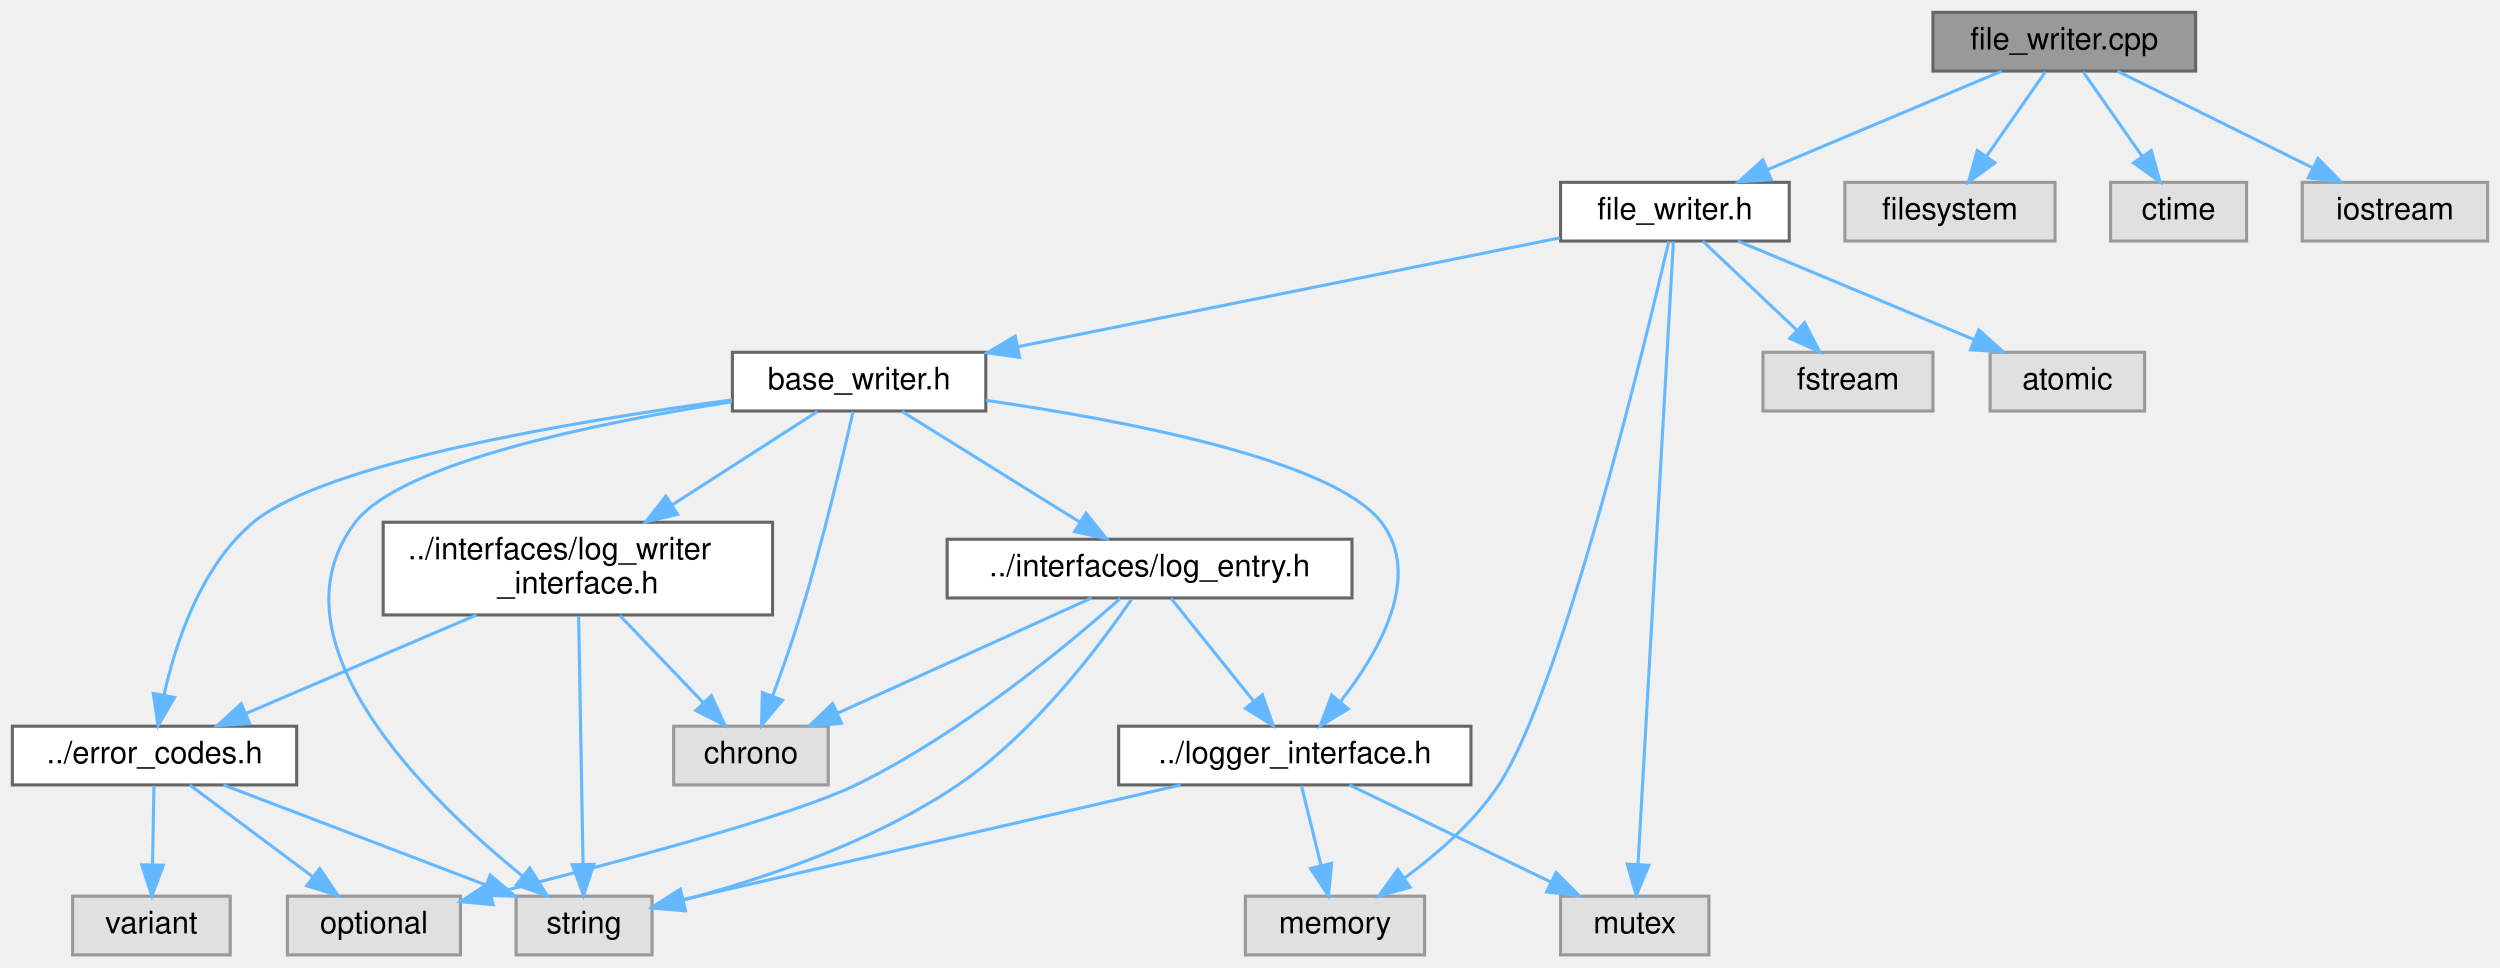
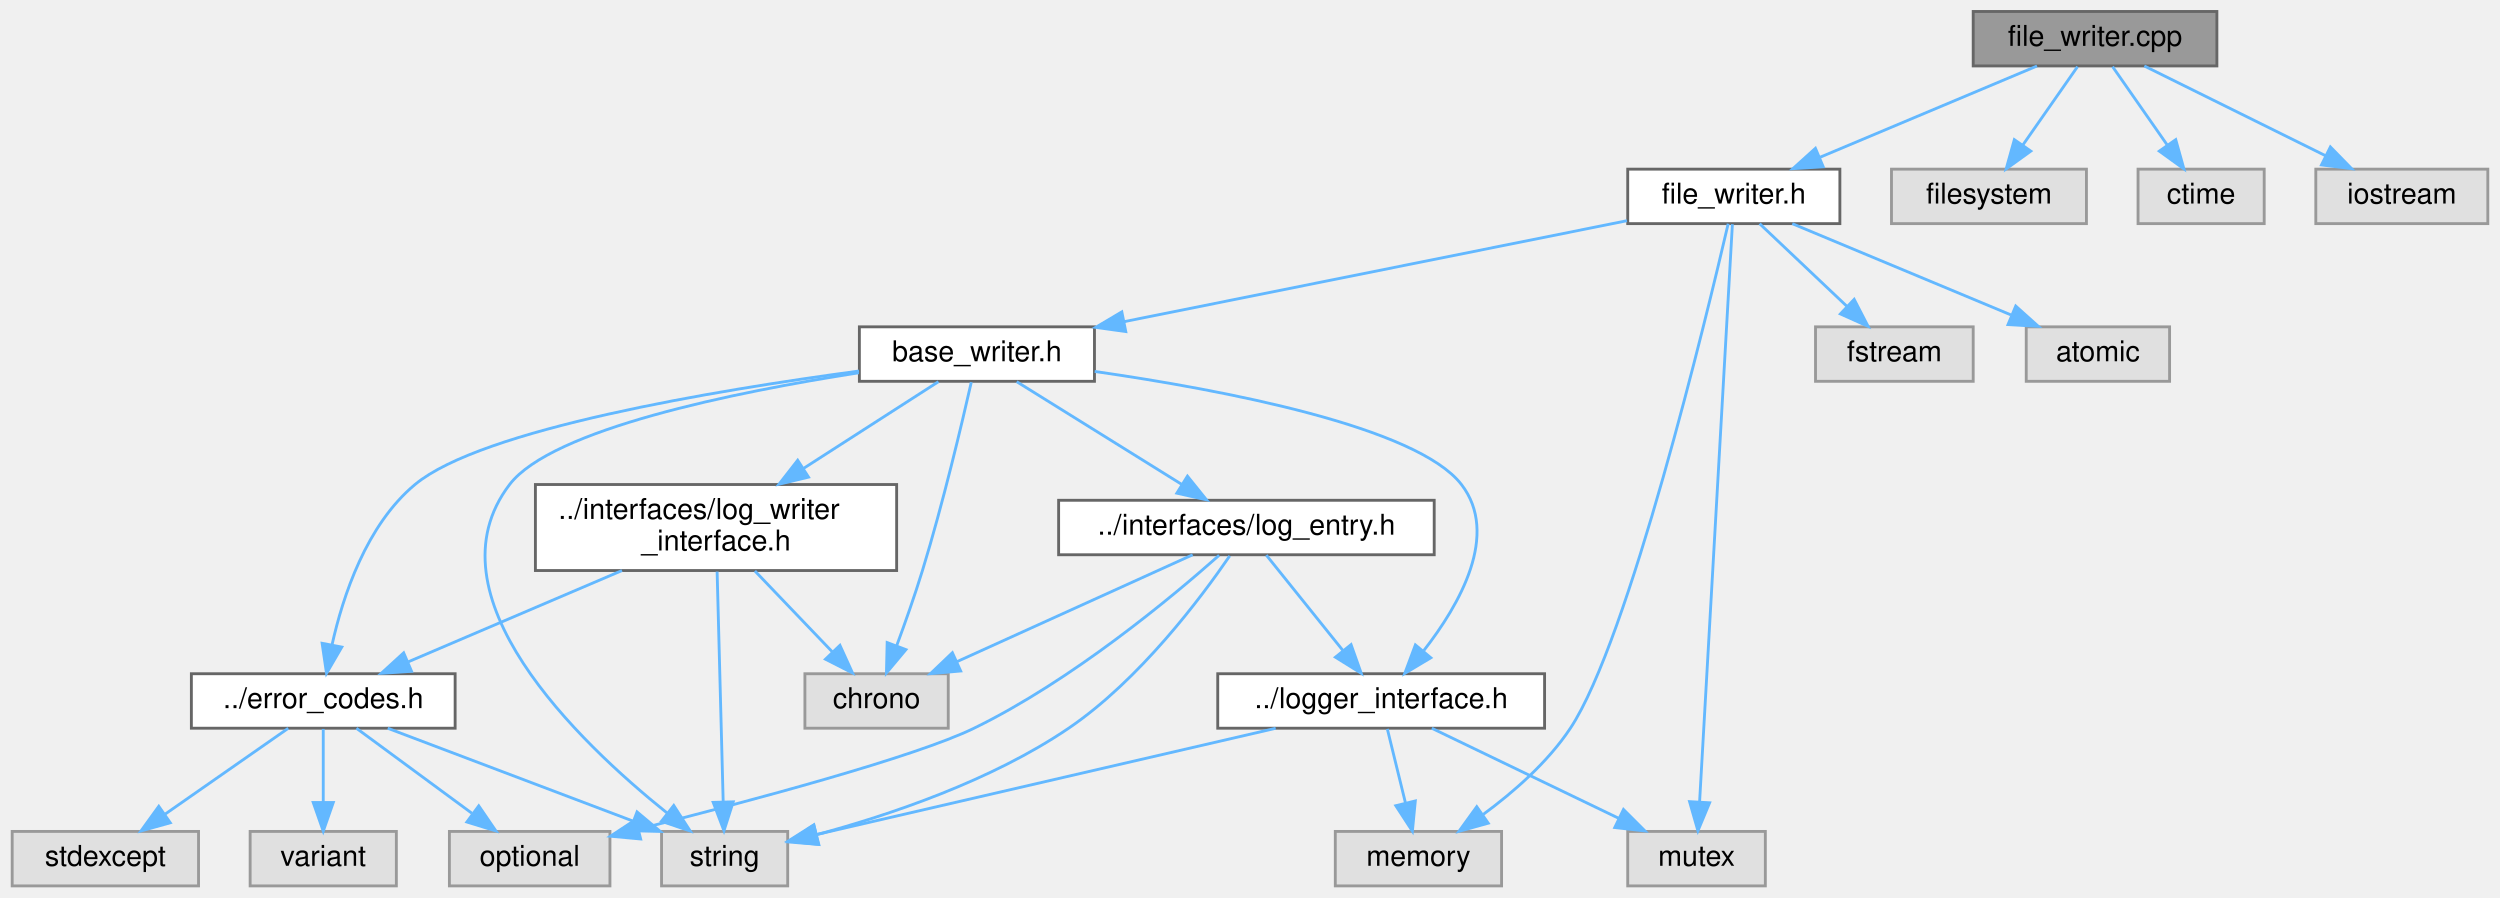
- <svg xmlns="http://www.w3.org/2000/svg" xmlns:xlink="http://www.w3.org/1999/xlink" width="809pt" height="313pt" viewBox="0.00 0.00 809.00 313.00">
+ <svg xmlns="http://www.w3.org/2000/svg" xmlns:xlink="http://www.w3.org/1999/xlink" width="872pt" height="313pt" viewBox="0.00 0.00 871.50 313.00">
  <g id="graph0" class="graph" transform="scale(1 1) rotate(0) translate(4 309)">
    <g id="Node000001" class="node">
      <g id="a_Node000001">
        <a xlink:title=" ">
-           <polygon fill="#999999" stroke="#666666" points="706.5,-305 621.5,-305 621.5,-286 706.5,-286 706.5,-305" />
-           <text text-anchor="middle" x="664" y="-293" font-family="Helvetica,sans-Serif" font-size="10.00">file_writer.cpp</text>
+           <polygon fill="#999999" stroke="#666666" points="769,-305 684,-305 684,-286 769,-286 769,-305" />
+           <text text-anchor="middle" x="726.5" y="-293" font-family="Helvetica,sans-Serif" font-size="10.00">file_writer.cpp</text>
        </a>
      </g>
    </g>
    <g id="Node000002" class="node">
      <g id="a_Node000002">
        <a xlink:href="file__writer_8h.html" target="_top" xlink:title=" ">
-           <polygon fill="white" stroke="#666666" points="575,-250 501,-250 501,-231 575,-231 575,-250" />
-           <text text-anchor="middle" x="538" y="-238" font-family="Helvetica,sans-Serif" font-size="10.00">file_writer.h</text>
+           <polygon fill="white" stroke="#666666" points="637.5,-250 563.5,-250 563.5,-231 637.5,-231 637.5,-250" />
+           <text text-anchor="middle" x="600.5" y="-238" font-family="Helvetica,sans-Serif" font-size="10.00">file_writer.h</text>
        </a>
      </g>
    </g>
    <g id="edge1_Node000001_Node000002" class="edge">
      <g id="a_edge1_Node000001_Node000002">
        <a xlink:title=" ">
-           <path fill="none" stroke="#63b8ff" d="M643.76,-285.98C623.3,-277.38 591.47,-263.99 568.07,-254.15" />
-           <polygon fill="#63b8ff" stroke="#63b8ff" points="569.19,-250.82 558.61,-250.17 566.47,-257.27 569.19,-250.82" />
-         </a>
-       </g>
-     </g>
-     <g id="Node000016" class="node">
-       <g id="a_Node000016">
-         <a xlink:title=" ">
-           <polygon fill="#e0e0e0" stroke="#999999" points="661,-250 593,-250 593,-231 661,-231 661,-250" />
-           <text text-anchor="middle" x="627" y="-238" font-family="Helvetica,sans-Serif" font-size="10.00">filesystem</text>
-         </a>
-       </g>
-     </g>
-     <g id="edge26_Node000001_Node000016" class="edge">
-       <g id="a_edge26_Node000001_Node000016">
-         <a xlink:title=" ">
-           <path fill="none" stroke="#63b8ff" d="M657.89,-285.75C652.72,-278.34 645.15,-267.5 638.81,-258.41" />
-           <polygon fill="#63b8ff" stroke="#63b8ff" points="641.59,-256.29 633,-250.09 635.85,-260.29 641.59,-256.29" />
+           <path fill="none" stroke="#63b8ff" d="M706.26,-285.98C685.8,-277.38 653.97,-263.99 630.57,-254.15" />
+           <polygon fill="#63b8ff" stroke="#63b8ff" points="631.69,-250.82 621.11,-250.17 628.97,-257.27 631.69,-250.82" />
        </a>
      </g>
    </g>
    <g id="Node000017" class="node">
      <g id="a_Node000017">
        <a xlink:title=" ">
-           <polygon fill="#e0e0e0" stroke="#999999" points="723,-250 679,-250 679,-231 723,-231 723,-250" />
-           <text text-anchor="middle" x="701" y="-238" font-family="Helvetica,sans-Serif" font-size="10.00">ctime</text>
+           <polygon fill="#e0e0e0" stroke="#999999" points="723.5,-250 655.5,-250 655.5,-231 723.5,-231 723.5,-250" />
+           <text text-anchor="middle" x="689.5" y="-238" font-family="Helvetica,sans-Serif" font-size="10.00">filesystem</text>
        </a>
      </g>
    </g>
    <g id="edge27_Node000001_Node000017" class="edge">
      <g id="a_edge27_Node000001_Node000017">
        <a xlink:title=" ">
-           <path fill="none" stroke="#63b8ff" d="M670.11,-285.75C675.28,-278.34 682.85,-267.5 689.19,-258.41" />
-           <polygon fill="#63b8ff" stroke="#63b8ff" points="692.15,-260.29 695,-250.09 686.41,-256.29 692.15,-260.29" />
+           <path fill="none" stroke="#63b8ff" d="M720.39,-285.75C715.22,-278.34 707.65,-267.5 701.31,-258.41" />
+           <polygon fill="#63b8ff" stroke="#63b8ff" points="704.09,-256.29 695.5,-250.09 698.35,-260.29 704.09,-256.29" />
        </a>
      </g>
    </g>
    <g id="Node000018" class="node">
      <g id="a_Node000018">
        <a xlink:title=" ">
-           <polygon fill="#e0e0e0" stroke="#999999" points="801,-250 741,-250 741,-231 801,-231 801,-250" />
-           <text text-anchor="middle" x="771" y="-238" font-family="Helvetica,sans-Serif" font-size="10.00">iostream</text>
+           <polygon fill="#e0e0e0" stroke="#999999" points="785.5,-250 741.5,-250 741.5,-231 785.5,-231 785.5,-250" />
+           <text text-anchor="middle" x="763.5" y="-238" font-family="Helvetica,sans-Serif" font-size="10.00">ctime</text>
        </a>
      </g>
    </g>
    <g id="edge28_Node000001_Node000018" class="edge">
      <g id="a_edge28_Node000001_Node000018">
        <a xlink:title=" ">
-           <path fill="none" stroke="#63b8ff" d="M681.19,-285.98C698.25,-277.54 724.63,-264.47 744.4,-254.68" />
-           <polygon fill="#63b8ff" stroke="#63b8ff" points="746.09,-257.75 753.5,-250.17 742.98,-251.47 746.09,-257.75" />
+           <path fill="none" stroke="#63b8ff" d="M732.61,-285.75C737.78,-278.34 745.35,-267.5 751.69,-258.41" />
+           <polygon fill="#63b8ff" stroke="#63b8ff" points="754.65,-260.29 757.5,-250.09 748.91,-256.29 754.65,-260.29" />
+         </a>
+       </g>
+     </g>
+     <g id="Node000019" class="node">
+       <g id="a_Node000019">
+         <a xlink:title=" ">
+           <polygon fill="#e0e0e0" stroke="#999999" points="863.5,-250 803.5,-250 803.5,-231 863.5,-231 863.5,-250" />
+           <text text-anchor="middle" x="833.5" y="-238" font-family="Helvetica,sans-Serif" font-size="10.00">iostream</text>
+         </a>
+       </g>
+     </g>
+     <g id="edge29_Node000001_Node000019" class="edge">
+       <g id="a_edge29_Node000001_Node000019">
+         <a xlink:title=" ">
+           <path fill="none" stroke="#63b8ff" d="M743.69,-285.98C760.75,-277.54 787.13,-264.47 806.9,-254.68" />
+           <polygon fill="#63b8ff" stroke="#63b8ff" points="808.59,-257.75 816,-250.17 805.48,-251.47 808.59,-257.75" />
        </a>
      </g>
    </g>
    <g id="Node000003" class="node">
      <g id="a_Node000003">
        <a xlink:href="base__writer_8h.html" target="_top" xlink:title=" ">
-           <polygon fill="white" stroke="#666666" points="315,-195 233,-195 233,-176 315,-176 315,-195" />
-           <text text-anchor="middle" x="274" y="-183" font-family="Helvetica,sans-Serif" font-size="10.00">base_writer.h</text>
+           <polygon fill="white" stroke="#666666" points="377.5,-195 295.5,-195 295.5,-176 377.5,-176 377.5,-195" />
+           <text text-anchor="middle" x="336.5" y="-183" font-family="Helvetica,sans-Serif" font-size="10.00">base_writer.h</text>
        </a>
      </g>
    </g>
    <g id="edge2_Node000002_Node000003" class="edge">
      <g id="a_edge2_Node000002_Node000003">
        <a xlink:title=" ">
-           <path fill="none" stroke="#63b8ff" d="M500.74,-232.02C454.9,-222.82 376.85,-207.15 325.35,-196.81" />
-           <polygon fill="#63b8ff" stroke="#63b8ff" points="325.92,-193.35 315.42,-194.82 324.54,-200.22 325.92,-193.35" />
+           <path fill="none" stroke="#63b8ff" d="M563.24,-232.02C517.4,-222.82 439.35,-207.15 387.85,-196.81" />
+           <polygon fill="#63b8ff" stroke="#63b8ff" points="388.42,-193.35 377.92,-194.82 387.04,-200.22 388.42,-193.35" />
        </a>
      </g>
    </g>
    <g id="Node000007" class="node">
      <g id="a_Node000007">
        <a xlink:title=" ">
-           <polygon fill="#e0e0e0" stroke="#999999" points="457,-19 399,-19 399,0 457,0 457,-19" />
-           <text text-anchor="middle" x="428" y="-7" font-family="Helvetica,sans-Serif" font-size="10.00">memory</text>
-         </a>
-       </g>
-     </g>
-     <g id="edge25_Node000002_Node000007" class="edge">
-       <g id="a_edge25_Node000002_Node000007">
-         <a xlink:title=" ">
-           <path fill="none" stroke="#63b8ff" d="M536.04,-230.97C528.58,-198.86 501.3,-85.59 481,-55 473.11,-43.11 461.14,-32.68 450.56,-24.91" />
-           <polygon fill="#63b8ff" stroke="#63b8ff" points="452.34,-21.88 442.13,-19.03 448.34,-27.62 452.34,-21.88" />
+           <polygon fill="#e0e0e0" stroke="#999999" points="519.5,-19 461.5,-19 461.5,0 519.5,0 519.5,-19" />
+           <text text-anchor="middle" x="490.5" y="-7" font-family="Helvetica,sans-Serif" font-size="10.00">memory</text>
+         </a>
+       </g>
+     </g>
+     <g id="edge26_Node000002_Node000007" class="edge">
+       <g id="a_edge26_Node000002_Node000007">
+         <a xlink:title=" ">
+           <path fill="none" stroke="#63b8ff" d="M598.54,-230.97C591.08,-198.86 563.8,-85.59 543.5,-55 535.61,-43.11 523.64,-32.68 513.06,-24.91" />
+           <polygon fill="#63b8ff" stroke="#63b8ff" points="514.84,-21.88 504.63,-19.03 510.84,-27.62 514.84,-21.88" />
        </a>
      </g>
    </g>
    <g id="Node000008" class="node">
      <g id="a_Node000008">
        <a xlink:title=" ">
-           <polygon fill="#e0e0e0" stroke="#999999" points="549,-19 501,-19 501,0 549,0 549,-19" />
-           <text text-anchor="middle" x="525" y="-7" font-family="Helvetica,sans-Serif" font-size="10.00">mutex</text>
-         </a>
-       </g>
-     </g>
-     <g id="edge23_Node000002_Node000008" class="edge">
-       <g id="a_edge23_Node000002_Node000008">
-         <a xlink:title=" ">
-           <path fill="none" stroke="#63b8ff" d="M537.51,-230.8C535.6,-197.29 528.72,-76.08 526.06,-29.2" />
-           <polygon fill="#63b8ff" stroke="#63b8ff" points="529.56,-28.99 525.49,-19.21 522.57,-29.39 529.56,-28.99" />
-         </a>
-       </g>
-     </g>
-     <g id="Node000014" class="node">
-       <g id="a_Node000014">
-         <a xlink:title=" ">
-           <polygon fill="#e0e0e0" stroke="#999999" points="621.5,-195 566.5,-195 566.5,-176 621.5,-176 621.5,-195" />
-           <text text-anchor="middle" x="594" y="-183" font-family="Helvetica,sans-Serif" font-size="10.00">fstream</text>
-         </a>
-       </g>
-     </g>
-     <g id="edge22_Node000002_Node000014" class="edge">
-       <g id="a_edge22_Node000002_Node000014">
-         <a xlink:title=" ">
-           <path fill="none" stroke="#63b8ff" d="M547,-230.98C555.19,-223.23 567.51,-211.58 577.47,-202.14" />
-           <polygon fill="#63b8ff" stroke="#63b8ff" points="579.98,-204.59 584.84,-195.17 575.17,-199.5 579.98,-204.59" />
+           <polygon fill="#e0e0e0" stroke="#999999" points="611.5,-19 563.5,-19 563.5,0 611.5,0 611.5,-19" />
+           <text text-anchor="middle" x="587.5" y="-7" font-family="Helvetica,sans-Serif" font-size="10.00">mutex</text>
+         </a>
+       </g>
+     </g>
+     <g id="edge24_Node000002_Node000008" class="edge">
+       <g id="a_edge24_Node000002_Node000008">
+         <a xlink:title=" ">
+           <path fill="none" stroke="#63b8ff" d="M600.01,-230.8C598.1,-197.29 591.22,-76.08 588.56,-29.2" />
+           <polygon fill="#63b8ff" stroke="#63b8ff" points="592.06,-28.99 587.99,-19.21 585.07,-29.39 592.06,-28.99" />
        </a>
      </g>
    </g>
    <g id="Node000015" class="node">
      <g id="a_Node000015">
        <a xlink:title=" ">
-           <polygon fill="#e0e0e0" stroke="#999999" points="690,-195 640,-195 640,-176 690,-176 690,-195" />
-           <text text-anchor="middle" x="665" y="-183" font-family="Helvetica,sans-Serif" font-size="10.00">atomic</text>
-         </a>
-       </g>
-     </g>
-     <g id="edge24_Node000002_Node000015" class="edge">
-       <g id="a_edge24_Node000002_Node000015">
-         <a xlink:title=" ">
-           <path fill="none" stroke="#63b8ff" d="M558.4,-230.98C579.02,-222.38 611.11,-208.99 634.69,-199.15" />
-           <polygon fill="#63b8ff" stroke="#63b8ff" points="636.34,-202.25 644.22,-195.17 633.65,-195.79 636.34,-202.25" />
+           <polygon fill="#e0e0e0" stroke="#999999" points="684,-195 629,-195 629,-176 684,-176 684,-195" />
+           <text text-anchor="middle" x="656.5" y="-183" font-family="Helvetica,sans-Serif" font-size="10.00">fstream</text>
+         </a>
+       </g>
+     </g>
+     <g id="edge23_Node000002_Node000015" class="edge">
+       <g id="a_edge23_Node000002_Node000015">
+         <a xlink:title=" ">
+           <path fill="none" stroke="#63b8ff" d="M609.5,-230.98C617.69,-223.23 630.01,-211.58 639.97,-202.14" />
+           <polygon fill="#63b8ff" stroke="#63b8ff" points="642.48,-204.59 647.34,-195.17 637.67,-199.5 642.48,-204.59" />
+         </a>
+       </g>
+     </g>
+     <g id="Node000016" class="node">
+       <g id="a_Node000016">
+         <a xlink:title=" ">
+           <polygon fill="#e0e0e0" stroke="#999999" points="752.5,-195 702.5,-195 702.5,-176 752.5,-176 752.5,-195" />
+           <text text-anchor="middle" x="727.5" y="-183" font-family="Helvetica,sans-Serif" font-size="10.00">atomic</text>
+         </a>
+       </g>
+     </g>
+     <g id="edge25_Node000002_Node000016" class="edge">
+       <g id="a_edge25_Node000002_Node000016">
+         <a xlink:title=" ">
+           <path fill="none" stroke="#63b8ff" d="M620.9,-230.98C641.52,-222.38 673.61,-208.99 697.19,-199.15" />
+           <polygon fill="#63b8ff" stroke="#63b8ff" points="698.84,-202.25 706.72,-195.17 696.15,-195.79 698.84,-202.25" />
        </a>
      </g>
    </g>
    <g id="Node000004" class="node">
      <g id="a_Node000004">
        <a xlink:title=" ">
-           <polygon fill="#e0e0e0" stroke="#999999" points="207,-19 163,-19 163,0 207,0 207,-19" />
-           <text text-anchor="middle" x="185" y="-7" font-family="Helvetica,sans-Serif" font-size="10.00">string</text>
+           <polygon fill="#e0e0e0" stroke="#999999" points="270.5,-19 226.5,-19 226.5,0 270.5,0 270.5,-19" />
+           <text text-anchor="middle" x="248.5" y="-7" font-family="Helvetica,sans-Serif" font-size="10.00">string</text>
        </a>
      </g>
    </g>
    <g id="edge3_Node000003_Node000004" class="edge">
      <g id="a_edge3_Node000003_Node000004">
        <a xlink:title=" ">
-           <path fill="none" stroke="#63b8ff" d="M232.81,-178.98C189.54,-172.24 125.73,-159.29 111,-140 81.7,-101.62 134.34,-50.45 165.1,-25.48" />
-           <polygon fill="#63b8ff" stroke="#63b8ff" points="167.43,-28.1 173.11,-19.16 163.09,-22.61 167.43,-28.1" />
+           <path fill="none" stroke="#63b8ff" d="M295.31,-178.98C252.04,-172.24 188.23,-159.29 173.5,-140 144.1,-101.5 197.32,-50.38 228.4,-25.45" />
+           <polygon fill="#63b8ff" stroke="#63b8ff" points="230.75,-28.05 236.49,-19.14 226.45,-22.53 230.75,-28.05" />
        </a>
      </g>
    </g>
    <g id="Node000005" class="node">
      <g id="a_Node000005">
        <a xlink:title=" ">
-           <polygon fill="#e0e0e0" stroke="#999999" points="264,-74 214,-74 214,-55 264,-55 264,-74" />
-           <text text-anchor="middle" x="239" y="-62" font-family="Helvetica,sans-Serif" font-size="10.00">chrono</text>
+           <polygon fill="#e0e0e0" stroke="#999999" points="326.5,-74 276.5,-74 276.5,-55 326.5,-55 326.5,-74" />
+           <text text-anchor="middle" x="301.5" y="-62" font-family="Helvetica,sans-Serif" font-size="10.00">chrono</text>
        </a>
      </g>
    </g>
    <g id="edge4_Node000003_Node000005" class="edge">
      <g id="a_edge4_Node000003_Node000005">
        <a xlink:title=" ">
-           <path fill="none" stroke="#63b8ff" d="M272.04,-175.71C268.86,-161.7 262.2,-133.48 255,-110 252.32,-101.27 248.95,-91.72 245.99,-83.72" />
-           <polygon fill="#63b8ff" stroke="#63b8ff" points="249.24,-82.41 242.44,-74.28 242.69,-84.87 249.24,-82.41" />
+           <path fill="none" stroke="#63b8ff" d="M334.54,-175.71C331.36,-161.7 324.7,-133.48 317.5,-110 314.82,-101.27 311.45,-91.72 308.49,-83.72" />
+           <polygon fill="#63b8ff" stroke="#63b8ff" points="311.74,-82.41 304.94,-74.28 305.19,-84.87 311.74,-82.41" />
        </a>
      </g>
    </g>
    <g id="Node000006" class="node">
      <g id="a_Node000006">
        <a xlink:href="logger__interface_8h.html" target="_top" xlink:title=" ">
-           <polygon fill="white" stroke="#666666" points="472,-74 358,-74 358,-55 472,-55 472,-74" />
-           <text text-anchor="middle" x="415" y="-62" font-family="Helvetica,sans-Serif" font-size="10.00">../logger_interface.h</text>
+           <polygon fill="white" stroke="#666666" points="534.5,-74 420.5,-74 420.5,-55 534.5,-55 534.5,-74" />
+           <text text-anchor="middle" x="477.5" y="-62" font-family="Helvetica,sans-Serif" font-size="10.00">../logger_interface.h</text>
        </a>
      </g>
    </g>
    <g id="edge5_Node000003_Node000006" class="edge">
      <g id="a_edge5_Node000003_Node000006">
        <a xlink:title=" ">
-           <path fill="none" stroke="#63b8ff" d="M315.07,-179.44C359.93,-172.97 427.49,-160.13 443,-140 456.38,-122.64 442.43,-98.19 429.88,-82.1" />
-           <polygon fill="#63b8ff" stroke="#63b8ff" points="432.32,-79.57 423.23,-74.12 426.94,-84.05 432.32,-79.57" />
+           <path fill="none" stroke="#63b8ff" d="M377.57,-179.44C422.43,-172.97 489.99,-160.13 505.5,-140 518.88,-122.64 504.93,-98.19 492.38,-82.1" />
+           <polygon fill="#63b8ff" stroke="#63b8ff" points="494.82,-79.57 485.73,-74.12 489.44,-84.05 494.82,-79.57" />
        </a>
      </g>
    </g>
    <g id="Node000009" class="node">
      <g id="a_Node000009">
        <a xlink:href="error__codes_8h.html" target="_top" xlink:title=" ">
-           <polygon fill="white" stroke="#666666" points="92,-74 0,-74 0,-55 92,-55 92,-74" />
-           <text text-anchor="middle" x="46" y="-62" font-family="Helvetica,sans-Serif" font-size="10.00">../error_codes.h</text>
+           <polygon fill="white" stroke="#666666" points="154.5,-74 62.5,-74 62.5,-55 154.5,-55 154.5,-74" />
+           <text text-anchor="middle" x="108.5" y="-62" font-family="Helvetica,sans-Serif" font-size="10.00">../error_codes.h</text>
        </a>
      </g>
    </g>
    <g id="edge9_Node000003_Node000009" class="edge">
      <g id="a_edge9_Node000003_Node000009">
        <a xlink:title=" ">
-           <path fill="none" stroke="#63b8ff" d="M232.87,-179.59C182.55,-172.84 101.2,-159.31 78,-140 61.05,-125.89 52.86,-101.15 49.06,-84.07" />
-           <polygon fill="#63b8ff" stroke="#63b8ff" points="52.47,-83.3 47.14,-74.14 45.6,-84.62 52.47,-83.3" />
+           <path fill="none" stroke="#63b8ff" d="M295.37,-179.59C245.05,-172.84 163.7,-159.31 140.5,-140 123.55,-125.89 115.36,-101.15 111.56,-84.07" />
+           <polygon fill="#63b8ff" stroke="#63b8ff" points="114.97,-83.3 109.64,-74.14 108.1,-84.62 114.97,-83.3" />
+         </a>
+       </g>
+     </g>
+     <g id="Node000013" class="node">
+       <g id="a_Node000013">
+         <a xlink:href="log__writer__interface_8h.html" target="_top" xlink:title=" ">
+           <polygon fill="white" stroke="#666666" points="308.5,-140 182.5,-140 182.5,-110 308.5,-110 308.5,-140" />
+           <text text-anchor="start" x="190.5" y="-128" font-family="Helvetica,sans-Serif" font-size="10.00">../interfaces/log_writer</text>
+           <text text-anchor="middle" x="245.5" y="-117" font-family="Helvetica,sans-Serif" font-size="10.00">_interface.h</text>
+         </a>
+       </g>
+     </g>
+     <g id="edge14_Node000003_Node000013" class="edge">
+       <g id="a_edge14_Node000003_Node000013">
+         <a xlink:title=" ">
+           <path fill="none" stroke="#63b8ff" d="M323.07,-175.87C310.73,-167.93 291.97,-155.87 275.99,-145.6" />
+           <polygon fill="#63b8ff" stroke="#63b8ff" points="277.76,-142.58 267.46,-140.11 273.98,-148.47 277.76,-142.58" />
+         </a>
+       </g>
+     </g>
+     <g id="Node000014" class="node">
+       <g id="a_Node000014">
+         <a xlink:href="log__entry_8h.html" target="_top" xlink:title=" ">
+           <polygon fill="white" stroke="#666666" points="496,-134.5 365,-134.5 365,-115.5 496,-115.5 496,-134.5" />
+           <text text-anchor="middle" x="430.5" y="-122.5" font-family="Helvetica,sans-Serif" font-size="10.00">../interfaces/log_entry.h</text>
+         </a>
+       </g>
+     </g>
+     <g id="edge18_Node000003_Node000014" class="edge">
+       <g id="a_edge18_Node000003_Node000014">
+         <a xlink:title=" ">
+           <path fill="none" stroke="#63b8ff" d="M350.37,-175.87C365.5,-166.45 389.96,-151.23 407.88,-140.08" />
+           <polygon fill="#63b8ff" stroke="#63b8ff" points="409.93,-142.92 416.57,-134.67 406.23,-136.98 409.93,-142.92" />
+         </a>
+       </g>
+     </g>
+     <g id="edge8_Node000006_Node000004" class="edge">
+       <g id="a_edge8_Node000006_Node000004">
+         <a xlink:title=" ">
+           <path fill="none" stroke="#63b8ff" d="M440.71,-54.98C396.42,-44.73 322.75,-27.69 280.65,-17.94" />
+           <polygon fill="#63b8ff" stroke="#63b8ff" points="281.19,-14.47 270.66,-15.63 279.61,-21.29 281.19,-14.47" />
+         </a>
+       </g>
+     </g>
+     <g id="edge6_Node000006_Node000007" class="edge">
+       <g id="a_edge6_Node000006_Node000007">
+         <a xlink:title=" ">
+           <path fill="none" stroke="#63b8ff" d="M479.65,-54.75C481.37,-47.72 483.85,-37.62 486,-28.84" />
+           <polygon fill="#63b8ff" stroke="#63b8ff" points="489.41,-29.63 488.39,-19.09 482.61,-27.97 489.41,-29.63" />
+         </a>
+       </g>
+     </g>
+     <g id="edge7_Node000006_Node000008" class="edge">
+       <g id="a_edge7_Node000006_Node000008">
+         <a xlink:title=" ">
+           <path fill="none" stroke="#63b8ff" d="M495.17,-54.98C512.79,-46.5 540.08,-33.35 560.43,-23.54" />
+           <polygon fill="#63b8ff" stroke="#63b8ff" points="562.02,-26.66 569.51,-19.17 558.98,-20.36 562.02,-26.66" />
+         </a>
+       </g>
+     </g>
+     <g id="edge10_Node000009_Node000004" class="edge">
+       <g id="a_edge10_Node000009_Node000004">
+         <a xlink:title=" ">
+           <path fill="none" stroke="#63b8ff" d="M130.99,-54.98C154.16,-46.21 190.47,-32.47 216.6,-22.58" />
+           <polygon fill="#63b8ff" stroke="#63b8ff" points="217.95,-25.81 226.06,-18.99 215.47,-19.26 217.95,-25.81" />
+         </a>
+       </g>
+     </g>
+     <g id="Node000010" class="node">
+       <g id="a_Node000010">
+         <a xlink:title=" ">
+           <polygon fill="#e0e0e0" stroke="#999999" points="65,-19 0,-19 0,0 65,0 65,-19" />
+           <text text-anchor="middle" x="32.5" y="-7" font-family="Helvetica,sans-Serif" font-size="10.00">stdexcept</text>
+         </a>
+       </g>
+     </g>
+     <g id="edge11_Node000009_Node000010" class="edge">
+       <g id="a_edge11_Node000009_Node000010">
+         <a xlink:title=" ">
+           <path fill="none" stroke="#63b8ff" d="M96.29,-54.98C84.72,-46.92 67.12,-34.65 53.34,-25.03" />
+           <polygon fill="#63b8ff" stroke="#63b8ff" points="55.14,-22.02 44.93,-19.17 51.13,-27.76 55.14,-22.02" />
+         </a>
+       </g>
+     </g>
+     <g id="Node000011" class="node">
+       <g id="a_Node000011">
+         <a xlink:title=" ">
+           <polygon fill="#e0e0e0" stroke="#999999" points="208.5,-19 152.5,-19 152.5,0 208.5,0 208.5,-19" />
+           <text text-anchor="middle" x="180.5" y="-7" font-family="Helvetica,sans-Serif" font-size="10.00">optional</text>
+         </a>
+       </g>
+     </g>
+     <g id="edge12_Node000009_Node000011" class="edge">
+       <g id="a_edge12_Node000009_Node000011">
+         <a xlink:title=" ">
+           <path fill="none" stroke="#63b8ff" d="M120.07,-54.98C130.92,-47 147.38,-34.88 160.38,-25.31" />
+           <polygon fill="#63b8ff" stroke="#63b8ff" points="162.74,-27.92 168.72,-19.17 158.59,-22.28 162.74,-27.92" />
        </a>
      </g>
    </g>
    <g id="Node000012" class="node">
      <g id="a_Node000012">
-         <a xlink:href="log__writer__interface_8h.html" target="_top" xlink:title=" ">
-           <polygon fill="white" stroke="#666666" points="246,-140 120,-140 120,-110 246,-110 246,-140" />
-           <text text-anchor="start" x="128" y="-128" font-family="Helvetica,sans-Serif" font-size="10.00">../interfaces/log_writer</text>
-           <text text-anchor="middle" x="183" y="-117" font-family="Helvetica,sans-Serif" font-size="10.00">_interface.h</text>
-         </a>
-       </g>
-     </g>
-     <g id="edge13_Node000003_Node000012" class="edge">
-       <g id="a_edge13_Node000003_Node000012">
-         <a xlink:title=" ">
-           <path fill="none" stroke="#63b8ff" d="M260.57,-175.87C248.23,-167.93 229.47,-155.87 213.49,-145.6" />
-           <polygon fill="#63b8ff" stroke="#63b8ff" points="215.26,-142.58 204.96,-140.11 211.48,-148.47 215.26,-142.58" />
-         </a>
-       </g>
-     </g>
-     <g id="Node000013" class="node">
-       <g id="a_Node000013">
-         <a xlink:href="log__entry_8h.html" target="_top" xlink:title=" ">
-           <polygon fill="white" stroke="#666666" points="433.5,-134.5 302.5,-134.5 302.5,-115.5 433.5,-115.5 433.5,-134.5" />
-           <text text-anchor="middle" x="368" y="-122.5" font-family="Helvetica,sans-Serif" font-size="10.00">../interfaces/log_entry.h</text>
-         </a>
-       </g>
-     </g>
-     <g id="edge17_Node000003_Node000013" class="edge">
-       <g id="a_edge17_Node000003_Node000013">
-         <a xlink:title=" ">
-           <path fill="none" stroke="#63b8ff" d="M287.87,-175.87C303,-166.45 327.46,-151.23 345.38,-140.08" />
-           <polygon fill="#63b8ff" stroke="#63b8ff" points="347.43,-142.92 354.07,-134.67 343.73,-136.98 347.43,-142.92" />
-         </a>
-       </g>
-     </g>
-     <g id="edge8_Node000006_Node000004" class="edge">
-       <g id="a_edge8_Node000006_Node000004">
-         <a xlink:title=" ">
-           <path fill="none" stroke="#63b8ff" d="M378.05,-54.98C333.47,-44.71 259.27,-27.61 217.02,-17.88" />
-           <polygon fill="#63b8ff" stroke="#63b8ff" points="217.79,-14.46 207.26,-15.63 216.21,-21.28 217.79,-14.46" />
-         </a>
-       </g>
-     </g>
-     <g id="edge6_Node000006_Node000007" class="edge">
-       <g id="a_edge6_Node000006_Node000007">
-         <a xlink:title=" ">
-           <path fill="none" stroke="#63b8ff" d="M417.15,-54.75C418.87,-47.72 421.35,-37.62 423.5,-28.84" />
-           <polygon fill="#63b8ff" stroke="#63b8ff" points="426.91,-29.63 425.89,-19.09 420.11,-27.97 426.91,-29.63" />
-         </a>
-       </g>
-     </g>
-     <g id="edge7_Node000006_Node000008" class="edge">
-       <g id="a_edge7_Node000006_Node000008">
-         <a xlink:title=" ">
-           <path fill="none" stroke="#63b8ff" d="M432.67,-54.98C450.29,-46.5 477.58,-33.35 497.93,-23.54" />
-           <polygon fill="#63b8ff" stroke="#63b8ff" points="499.52,-26.66 507.01,-19.17 496.48,-20.36 499.52,-26.66" />
-         </a>
-       </g>
-     </g>
-     <g id="edge10_Node000009_Node000004" class="edge">
-       <g id="a_edge10_Node000009_Node000004">
-         <a xlink:title=" ">
-           <path fill="none" stroke="#63b8ff" d="M68.33,-54.98C91.33,-46.21 127.38,-32.47 153.32,-22.58" />
-           <polygon fill="#63b8ff" stroke="#63b8ff" points="154.63,-25.83 162.72,-18.99 152.13,-19.29 154.63,-25.83" />
-         </a>
-       </g>
-     </g>
-     <g id="Node000010" class="node">
-       <g id="a_Node000010">
-         <a xlink:title=" ">
-           <polygon fill="#e0e0e0" stroke="#999999" points="145,-19 89,-19 89,0 145,0 145,-19" />
-           <text text-anchor="middle" x="117" y="-7" font-family="Helvetica,sans-Serif" font-size="10.00">optional</text>
-         </a>
-       </g>
-     </g>
-     <g id="edge11_Node000009_Node000010" class="edge">
-       <g id="a_edge11_Node000009_Node000010">
-         <a xlink:title=" ">
-           <path fill="none" stroke="#63b8ff" d="M57.41,-54.98C68.11,-47 84.34,-34.88 97.16,-25.31" />
-           <polygon fill="#63b8ff" stroke="#63b8ff" points="99.47,-27.96 105.39,-19.17 95.28,-22.35 99.47,-27.96" />
-         </a>
-       </g>
-     </g>
-     <g id="Node000011" class="node">
-       <g id="a_Node000011">
-         <a xlink:title=" ">
-           <polygon fill="#e0e0e0" stroke="#999999" points="70.5,-19 19.5,-19 19.5,0 70.5,0 70.5,-19" />
-           <text text-anchor="middle" x="45" y="-7" font-family="Helvetica,sans-Serif" font-size="10.00">variant</text>
-         </a>
-       </g>
-     </g>
-     <g id="edge12_Node000009_Node000011" class="edge">
-       <g id="a_edge12_Node000009_Node000011">
-         <a xlink:title=" ">
-           <path fill="none" stroke="#63b8ff" d="M45.83,-54.75C45.7,-47.8 45.52,-37.85 45.35,-29.13" />
-           <polygon fill="#63b8ff" stroke="#63b8ff" points="48.85,-29.02 45.16,-19.09 41.85,-29.15 48.85,-29.02" />
-         </a>
-       </g>
-     </g>
-     <g id="edge14_Node000012_Node000004" class="edge">
-       <g id="a_edge14_Node000012_Node000004">
-         <a xlink:title=" ">
-           <path fill="none" stroke="#63b8ff" d="M183.25,-109.63C183.61,-89.21 184.27,-51.81 184.67,-29.24" />
-           <polygon fill="#63b8ff" stroke="#63b8ff" points="188.17,-29.29 184.85,-19.23 181.17,-29.17 188.17,-29.29" />
-         </a>
-       </g>
-     </g>
-     <g id="edge15_Node000012_Node000005" class="edge">
-       <g id="a_edge15_Node000012_Node000005">
-         <a xlink:title=" ">
-           <path fill="none" stroke="#63b8ff" d="M196.56,-109.84C204.68,-101.35 215.05,-90.52 223.5,-81.69" />
-           <polygon fill="#63b8ff" stroke="#63b8ff" points="226.22,-83.91 230.61,-74.27 221.17,-79.07 226.22,-83.91" />
-         </a>
-       </g>
-     </g>
-     <g id="edge16_Node000012_Node000009" class="edge">
-       <g id="a_edge16_Node000012_Node000009">
-         <a xlink:title=" ">
-           <path fill="none" stroke="#63b8ff" d="M150.19,-109.99C127.53,-100.31 97.65,-87.56 75.7,-78.18" />
-           <polygon fill="#63b8ff" stroke="#63b8ff" points="76.8,-74.85 66.23,-74.14 74.05,-81.29 76.8,-74.85" />
-         </a>
-       </g>
-     </g>
-     <g id="edge18_Node000013_Node000004" class="edge">
-       <g id="a_edge18_Node000013_Node000004">
-         <a xlink:title=" ">
-           <path fill="none" stroke="#63b8ff" d="M362.19,-115.11C352.29,-100.61 330.8,-71.8 306,-55 278.64,-36.46 242.59,-24.5 216.97,-17.7" />
-           <polygon fill="#63b8ff" stroke="#63b8ff" points="217.58,-14.25 207.03,-15.18 215.86,-21.03 217.58,-14.25" />
-         </a>
-       </g>
-     </g>
-     <g id="edge19_Node000013_Node000005" class="edge">
-       <g id="a_edge19_Node000013_Node000005">
-         <a xlink:title=" ">
-           <path fill="none" stroke="#63b8ff" d="M349.24,-115.49C327.65,-105.7 291.97,-89.52 267.07,-78.23" />
-           <polygon fill="#63b8ff" stroke="#63b8ff" points="268.33,-74.96 257.78,-74.02 265.44,-81.33 268.33,-74.96" />
-         </a>
-       </g>
-     </g>
-     <g id="edge21_Node000013_Node000006" class="edge">
-       <g id="a_edge21_Node000013_Node000006">
-         <a xlink:title=" ">
-           <path fill="none" stroke="#63b8ff" d="M374.94,-115.37C381.95,-106.64 392.96,-92.93 401.67,-82.09" />
-           <polygon fill="#63b8ff" stroke="#63b8ff" points="404.5,-84.16 408.04,-74.17 399.04,-79.77 404.5,-84.16" />
-         </a>
-       </g>
-     </g>
-     <g id="edge20_Node000013_Node000010" class="edge">
-       <g id="a_edge20_Node000013_Node000010">
-         <a xlink:title=" ">
-           <path fill="none" stroke="#63b8ff" d="M358.49,-115.3C342.17,-100.81 307.27,-71.68 273,-55 252.21,-44.88 193.91,-29.43 154.77,-19.66" />
-           <polygon fill="#63b8ff" stroke="#63b8ff" points="155.57,-16.25 145.02,-17.24 153.88,-23.04 155.57,-16.25" />
+         <a xlink:title=" ">
+           <polygon fill="#e0e0e0" stroke="#999999" points="134,-19 83,-19 83,0 134,0 134,-19" />
+           <text text-anchor="middle" x="108.5" y="-7" font-family="Helvetica,sans-Serif" font-size="10.00">variant</text>
+         </a>
+       </g>
+     </g>
+     <g id="edge13_Node000009_Node000012" class="edge">
+       <g id="a_edge13_Node000009_Node000012">
+         <a xlink:title=" ">
+           <path fill="none" stroke="#63b8ff" d="M108.5,-54.75C108.5,-47.8 108.5,-37.85 108.5,-29.13" />
+           <polygon fill="#63b8ff" stroke="#63b8ff" points="112,-29.09 108.5,-19.09 105,-29.09 112,-29.09" />
+         </a>
+       </g>
+     </g>
+     <g id="edge15_Node000013_Node000004" class="edge">
+       <g id="a_edge15_Node000013_Node000004">
+         <a xlink:title=" ">
+           <path fill="none" stroke="#63b8ff" d="M245.88,-109.63C246.42,-89.21 247.41,-51.81 248,-29.24" />
+           <polygon fill="#63b8ff" stroke="#63b8ff" points="251.5,-29.32 248.27,-19.23 244.51,-29.13 251.5,-29.32" />
+         </a>
+       </g>
+     </g>
+     <g id="edge16_Node000013_Node000005" class="edge">
+       <g id="a_edge16_Node000013_Node000005">
+         <a xlink:title=" ">
+           <path fill="none" stroke="#63b8ff" d="M259.06,-109.84C267.18,-101.35 277.55,-90.52 286,-81.69" />
+           <polygon fill="#63b8ff" stroke="#63b8ff" points="288.72,-83.91 293.11,-74.27 283.67,-79.07 288.72,-83.91" />
+         </a>
+       </g>
+     </g>
+     <g id="edge17_Node000013_Node000009" class="edge">
+       <g id="a_edge17_Node000013_Node000009">
+         <a xlink:title=" ">
+           <path fill="none" stroke="#63b8ff" d="M212.69,-109.99C190.03,-100.31 160.15,-87.56 138.2,-78.18" />
+           <polygon fill="#63b8ff" stroke="#63b8ff" points="139.3,-74.85 128.73,-74.14 136.55,-81.29 139.3,-74.85" />
+         </a>
+       </g>
+     </g>
+     <g id="edge19_Node000014_Node000004" class="edge">
+       <g id="a_edge19_Node000014_Node000004">
+         <a xlink:title=" ">
+           <path fill="none" stroke="#63b8ff" d="M424.69,-115.12C414.78,-100.63 393.27,-71.84 368.5,-55 341.53,-36.67 306.04,-24.73 280.66,-17.88" />
+           <polygon fill="#63b8ff" stroke="#63b8ff" points="281.36,-14.44 270.8,-15.33 279.61,-21.22 281.36,-14.44" />
+         </a>
+       </g>
+     </g>
+     <g id="edge20_Node000014_Node000005" class="edge">
+       <g id="a_edge20_Node000014_Node000005">
+         <a xlink:title=" ">
+           <path fill="none" stroke="#63b8ff" d="M411.74,-115.49C390.15,-105.7 354.47,-89.52 329.57,-78.23" />
+           <polygon fill="#63b8ff" stroke="#63b8ff" points="330.83,-74.96 320.28,-74.02 327.94,-81.33 330.83,-74.96" />
+         </a>
+       </g>
+     </g>
+     <g id="edge22_Node000014_Node000006" class="edge">
+       <g id="a_edge22_Node000014_Node000006">
+         <a xlink:title=" ">
+           <path fill="none" stroke="#63b8ff" d="M437.44,-115.37C444.45,-106.64 455.46,-92.93 464.17,-82.09" />
+           <polygon fill="#63b8ff" stroke="#63b8ff" points="467,-84.16 470.54,-74.17 461.54,-79.77 467,-84.16" />
+         </a>
+       </g>
+     </g>
+     <g id="edge21_Node000014_Node000011" class="edge">
+       <g id="a_edge21_Node000014_Node000011">
+         <a xlink:title=" ">
+           <path fill="none" stroke="#63b8ff" d="M420.98,-115.31C404.66,-100.83 369.76,-71.71 335.5,-55 314.94,-44.97 257.48,-29.62 218.6,-19.82" />
+           <polygon fill="#63b8ff" stroke="#63b8ff" points="219.21,-16.36 208.66,-17.33 217.51,-23.15 219.21,-16.36" />
        </a>
      </g>
    </g>
  </g>
</svg>
